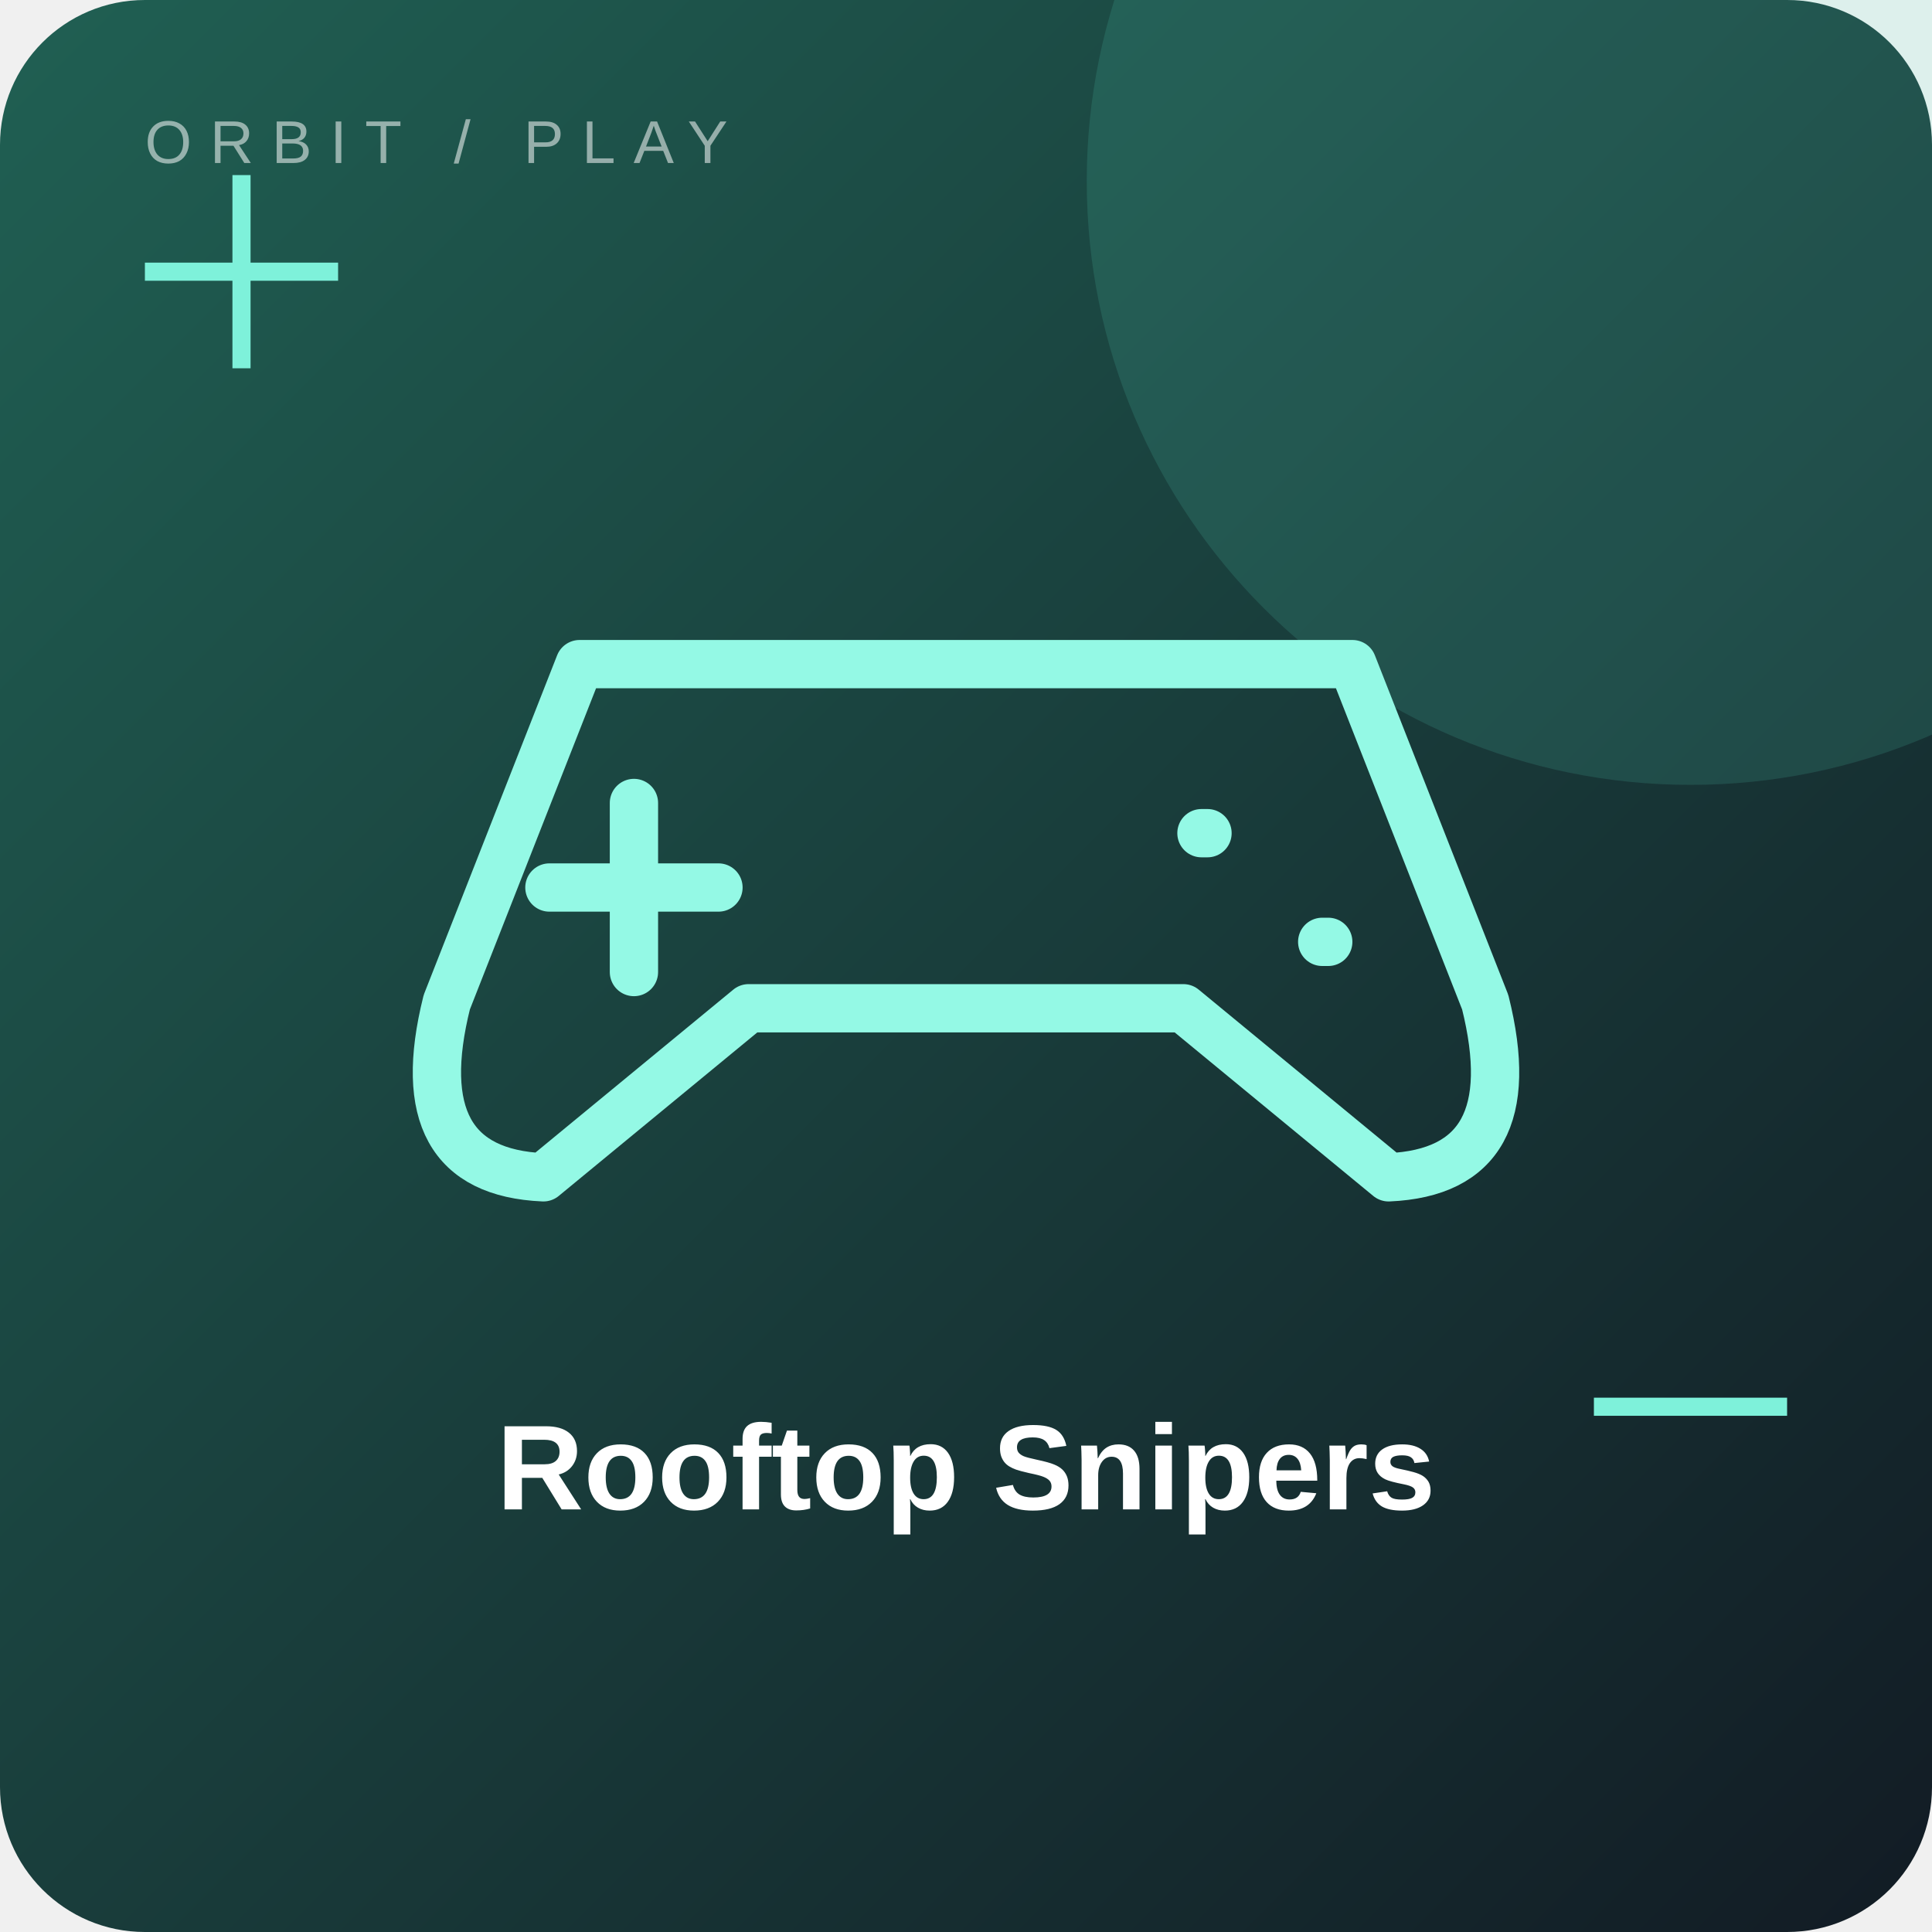
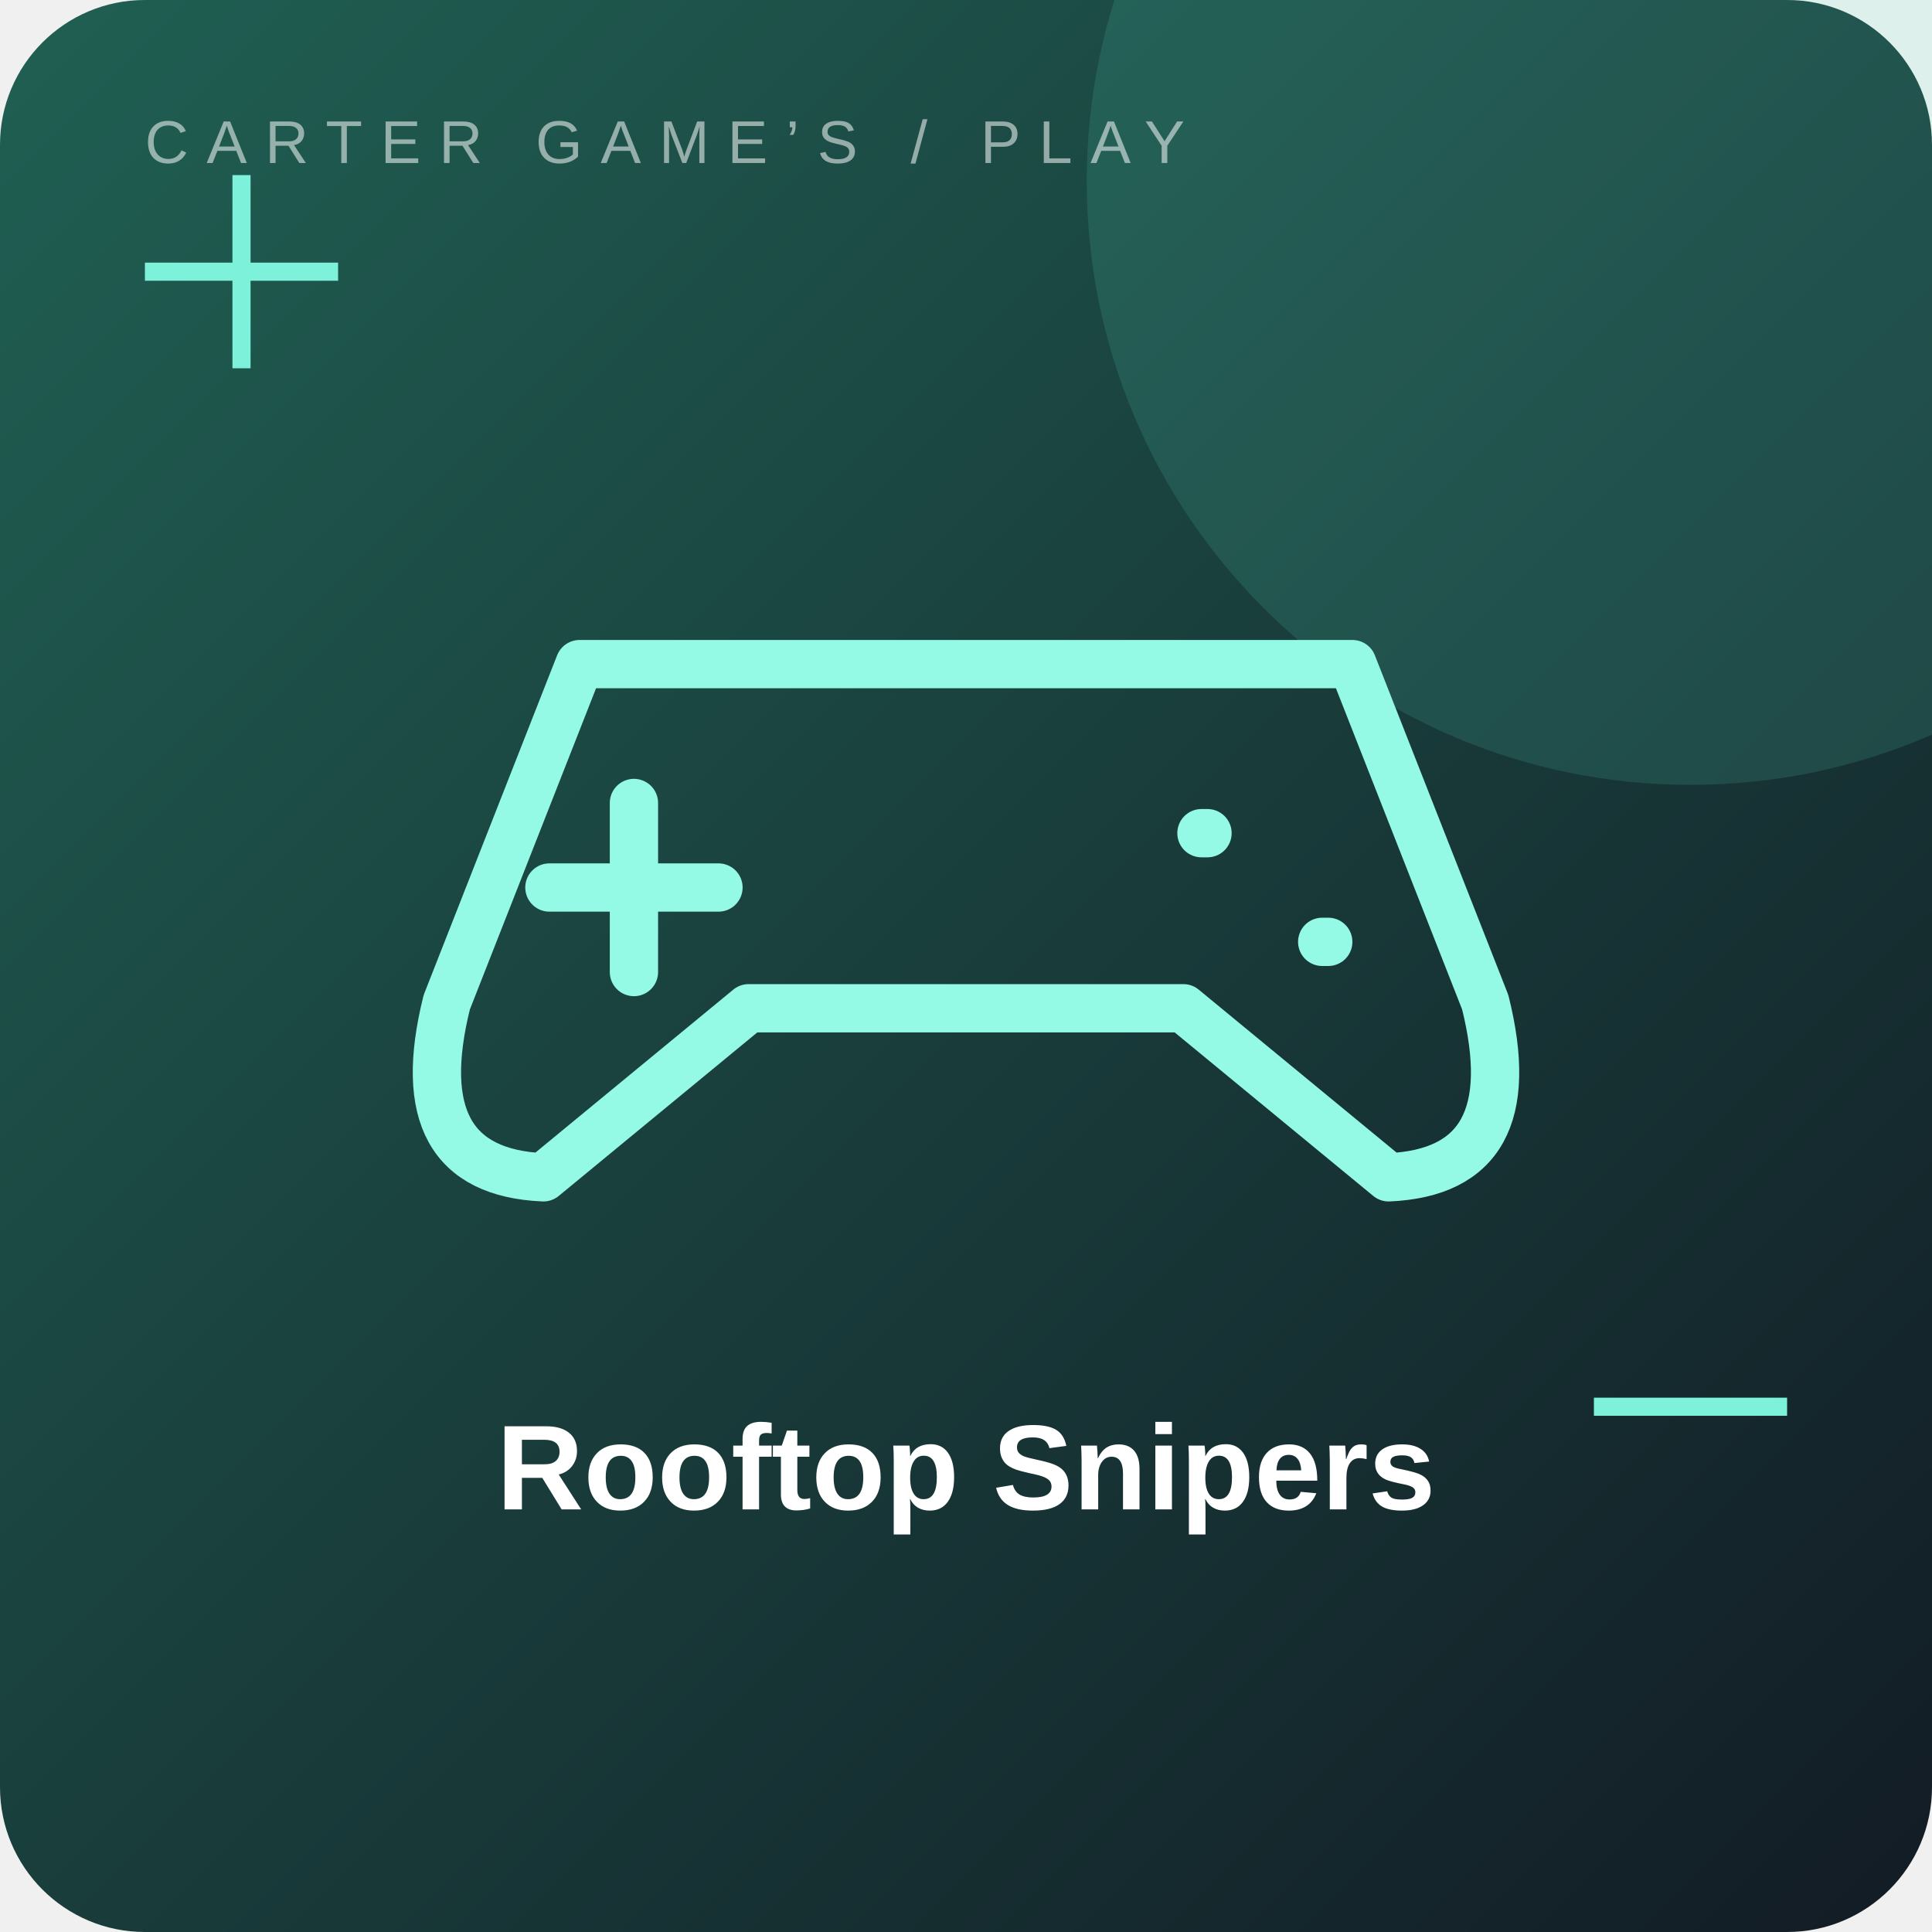
<svg xmlns="http://www.w3.org/2000/svg" viewBox="0 0 320 320" role="img" aria-label="Rooftop Snipers">
  <defs>
    <linearGradient id="g" x2="1" y2="1">
      <stop stop-color="hsl(168 50% 25%)" />
      <stop offset="1" stop-color="#121b24" />
    </linearGradient>
  </defs>
  <rect width="320" height="320" rx="24" fill="url(#g)" />
  <circle cx="280" cy="30" r="100" fill="hsl(168 80% 65%)" opacity=".13" />
  <path d="M24 45h32m-16-16v32M264 233h32" stroke="hsl(168 80% 72%)" stroke-width="3" />
  <g stroke="hsl(168 90% 78%)" fill="none" stroke-width="8" stroke-linecap="round" stroke-linejoin="round">
    <path d="M96 110h128l22 56q7 28-16 29l-34-28h-72l-34 28q-23-1-16-29z" />
    <path d="M105 133v28m-14-14h28m80-9h1m19 18h1" />
  </g>
  <text x="160" y="250" text-anchor="middle" fill="#fff" font-family="Arial,sans-serif" font-size="20" font-weight="700">Rooftop Snipers</text>
-   <text x="24" y="27" fill="#ffffff88" font-family="Arial,sans-serif" font-size="10" letter-spacing="3">ORBIT / PLAY</text>
+   <text x="24" y="27" fill="#ffffff88" font-family="Arial,sans-serif" font-size="10" letter-spacing="3">CARTER GAME’S / PLAY</text>
</svg>
